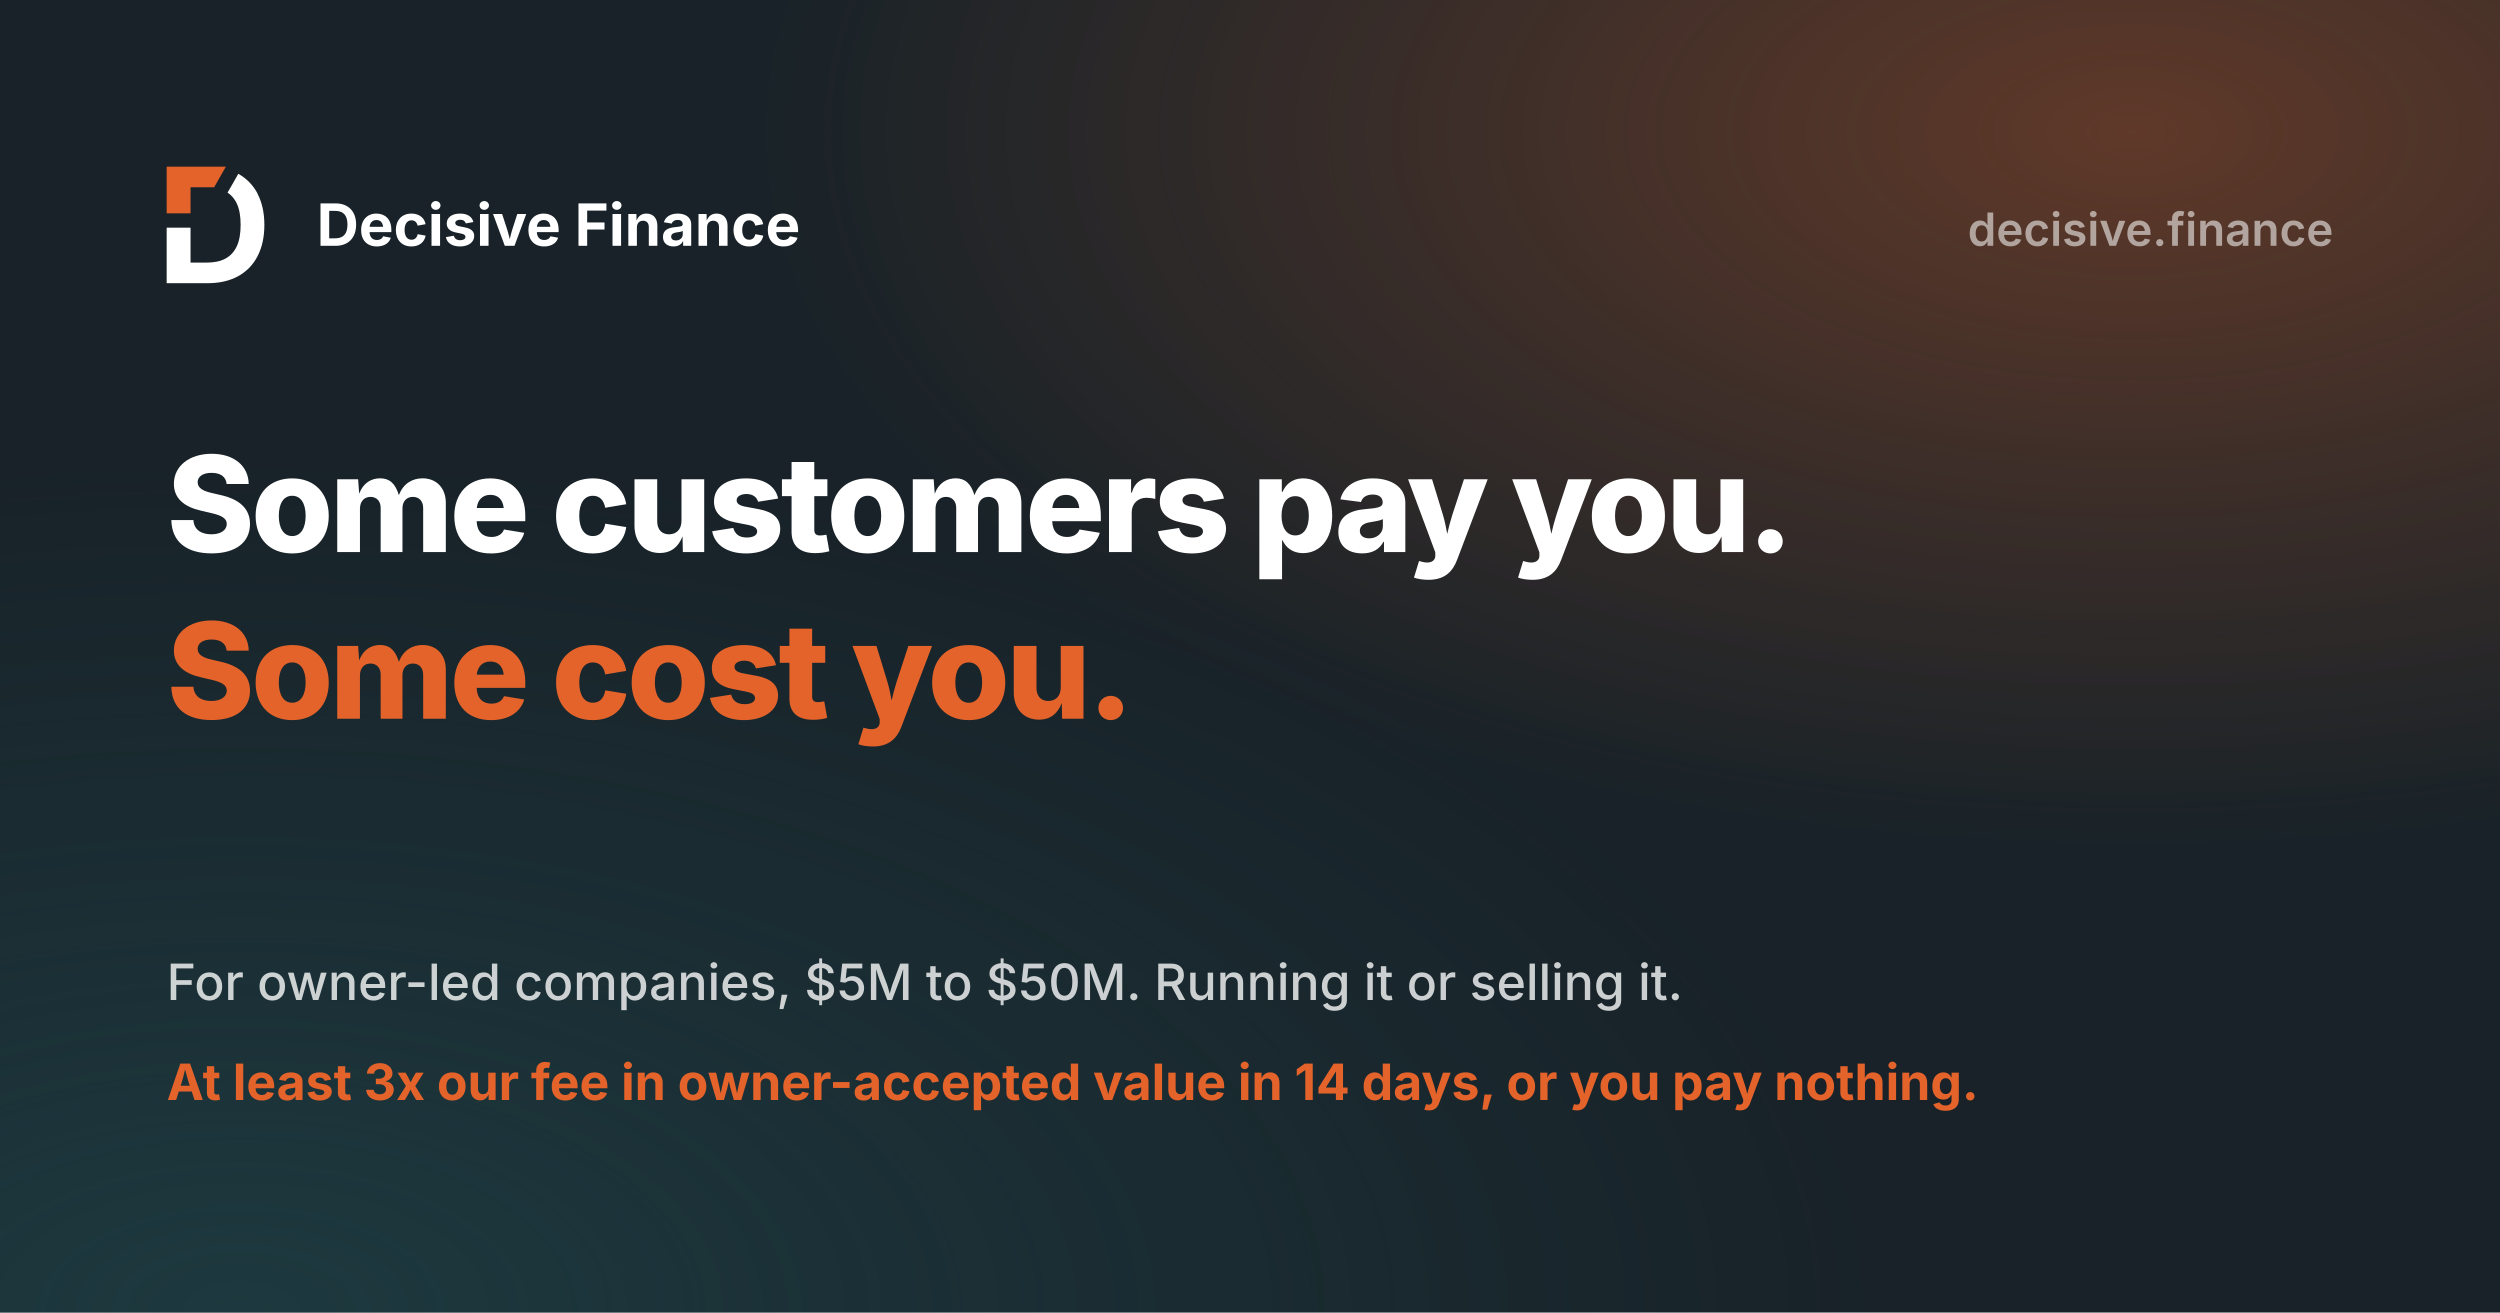
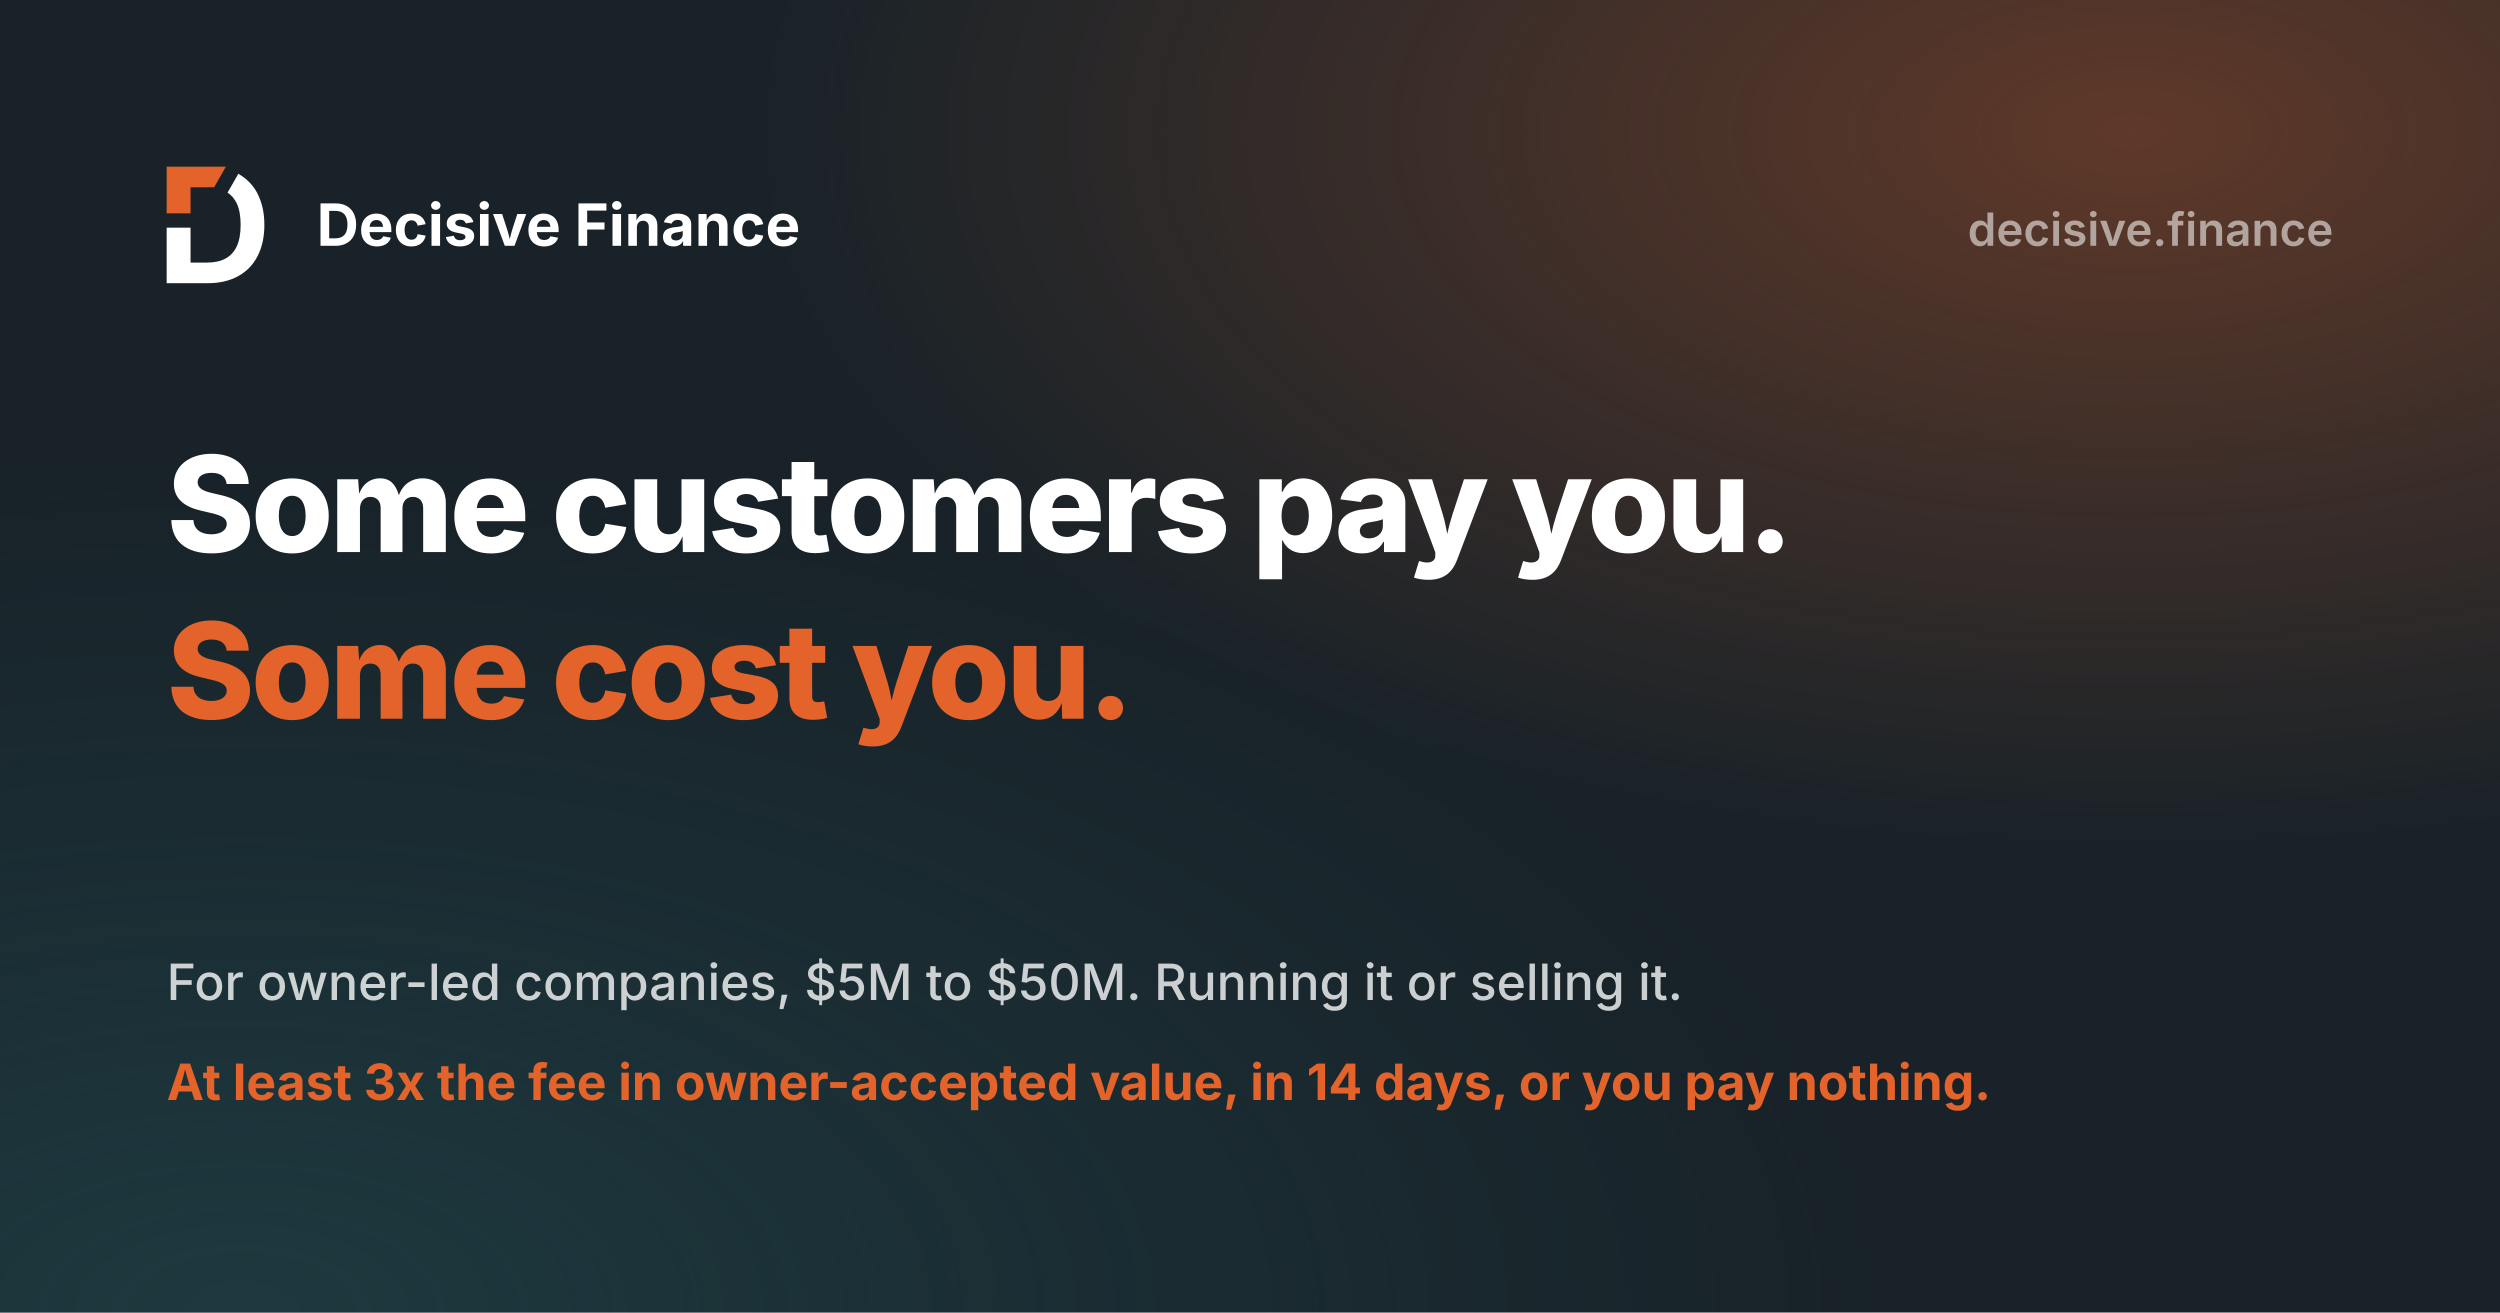
<svg xmlns="http://www.w3.org/2000/svg" viewBox="0 0 1200 630" width="1200" height="630">
  <defs>
    <radialGradient id="g1" cx="85%" cy="10%" r="55%">
      <stop offset="0%" stop-color="#e3632b" stop-opacity="0.35" />
      <stop offset="100%" stop-color="#e3632b" stop-opacity="0" />
    </radialGradient>
    <radialGradient id="g2" cx="10%" cy="100%" r="65%">
      <stop offset="0%" stop-color="#214c52" stop-opacity="0.55" />
      <stop offset="100%" stop-color="#214c52" stop-opacity="0" />
    </radialGradient>
  </defs>
  <rect width="1200" height="630" fill="#182228" />
  <rect width="1200" height="630" fill="url(#g1)" />
  <rect width="1200" height="630" fill="url(#g2)" />
  <g transform="translate(80, 80) scale(0.655) translate(-10.4, -6.6)">
    <path d="M27.9,21.7h17.3c2.6-4.8,6-10.3,8.6-15.1H10.4v34.2h17.5v-19.2Z" fill="#e3632b" />
    <path d="M77.1,26.5c-3.3-6.4-8.1-11.2-14.2-14.7-2.5,4.7-5.3,9.2-7.9,13.8,2.9,1.9,5.2,4.6,6.8,8,1.9,4.1,2.8,9.3,2.8,15.6s-.9,11.6-2.8,15.7c-1.9,4.1-4.7,7.1-8.4,9.1s-8.3,2.9-13.8,2.9h-11.7v-25.6H10.4v40.7h30c8.7,0,16.1-1.7,22.3-5.1,6.2-3.4,11-8.3,14.3-14.7,3.3-6.4,5-14,5-22.9s-1.7-16.5-5-22.8Z" fill="#ffffff" />
  </g>
  <text x="152" y="118" font-family="Inter, -apple-system, BlinkMacSystemFont, sans-serif" font-weight="700" font-size="28" fill="#ffffff">Decisive Finance</text>
  <text x="1120" y="118" text-anchor="end" font-family="Inter, -apple-system, BlinkMacSystemFont, sans-serif" font-weight="600" font-size="22" fill="#ffffff" fill-opacity="0.55">decisive.finance</text>
  <text x="80" y="265" font-family="Inter, -apple-system, BlinkMacSystemFont, sans-serif" font-weight="800" font-size="64" fill="#ffffff" letter-spacing="-1.8">Some customers pay you.</text>
  <text x="80" y="345" font-family="Inter, -apple-system, BlinkMacSystemFont, sans-serif" font-weight="800" font-size="64" fill="#e3632b" letter-spacing="-1.8">Some cost you.</text>
  <text x="80" y="480" font-family="Inter, -apple-system, BlinkMacSystemFont, sans-serif" font-weight="500" font-size="24" fill="#ffffff" fill-opacity="0.78">For owner-led companies, $5M to $50M. Running it or selling it.</text>
-   <text x="80" y="528" font-family="Inter, -apple-system, BlinkMacSystemFont, sans-serif" font-weight="700" font-size="24" fill="#e3632b">At least 3x our fee in owner-accepted value in 14 days, or you pay nothing.</text>
+   <text x="80" y="528" font-family="Inter, -apple-system, BlinkMacSystemFont, sans-serif" font-weight="700" font-size="24" fill="#e3632b">At least 3x the fee in owner-accepted value, in 14 days, or you pay nothing.</text>
</svg>
